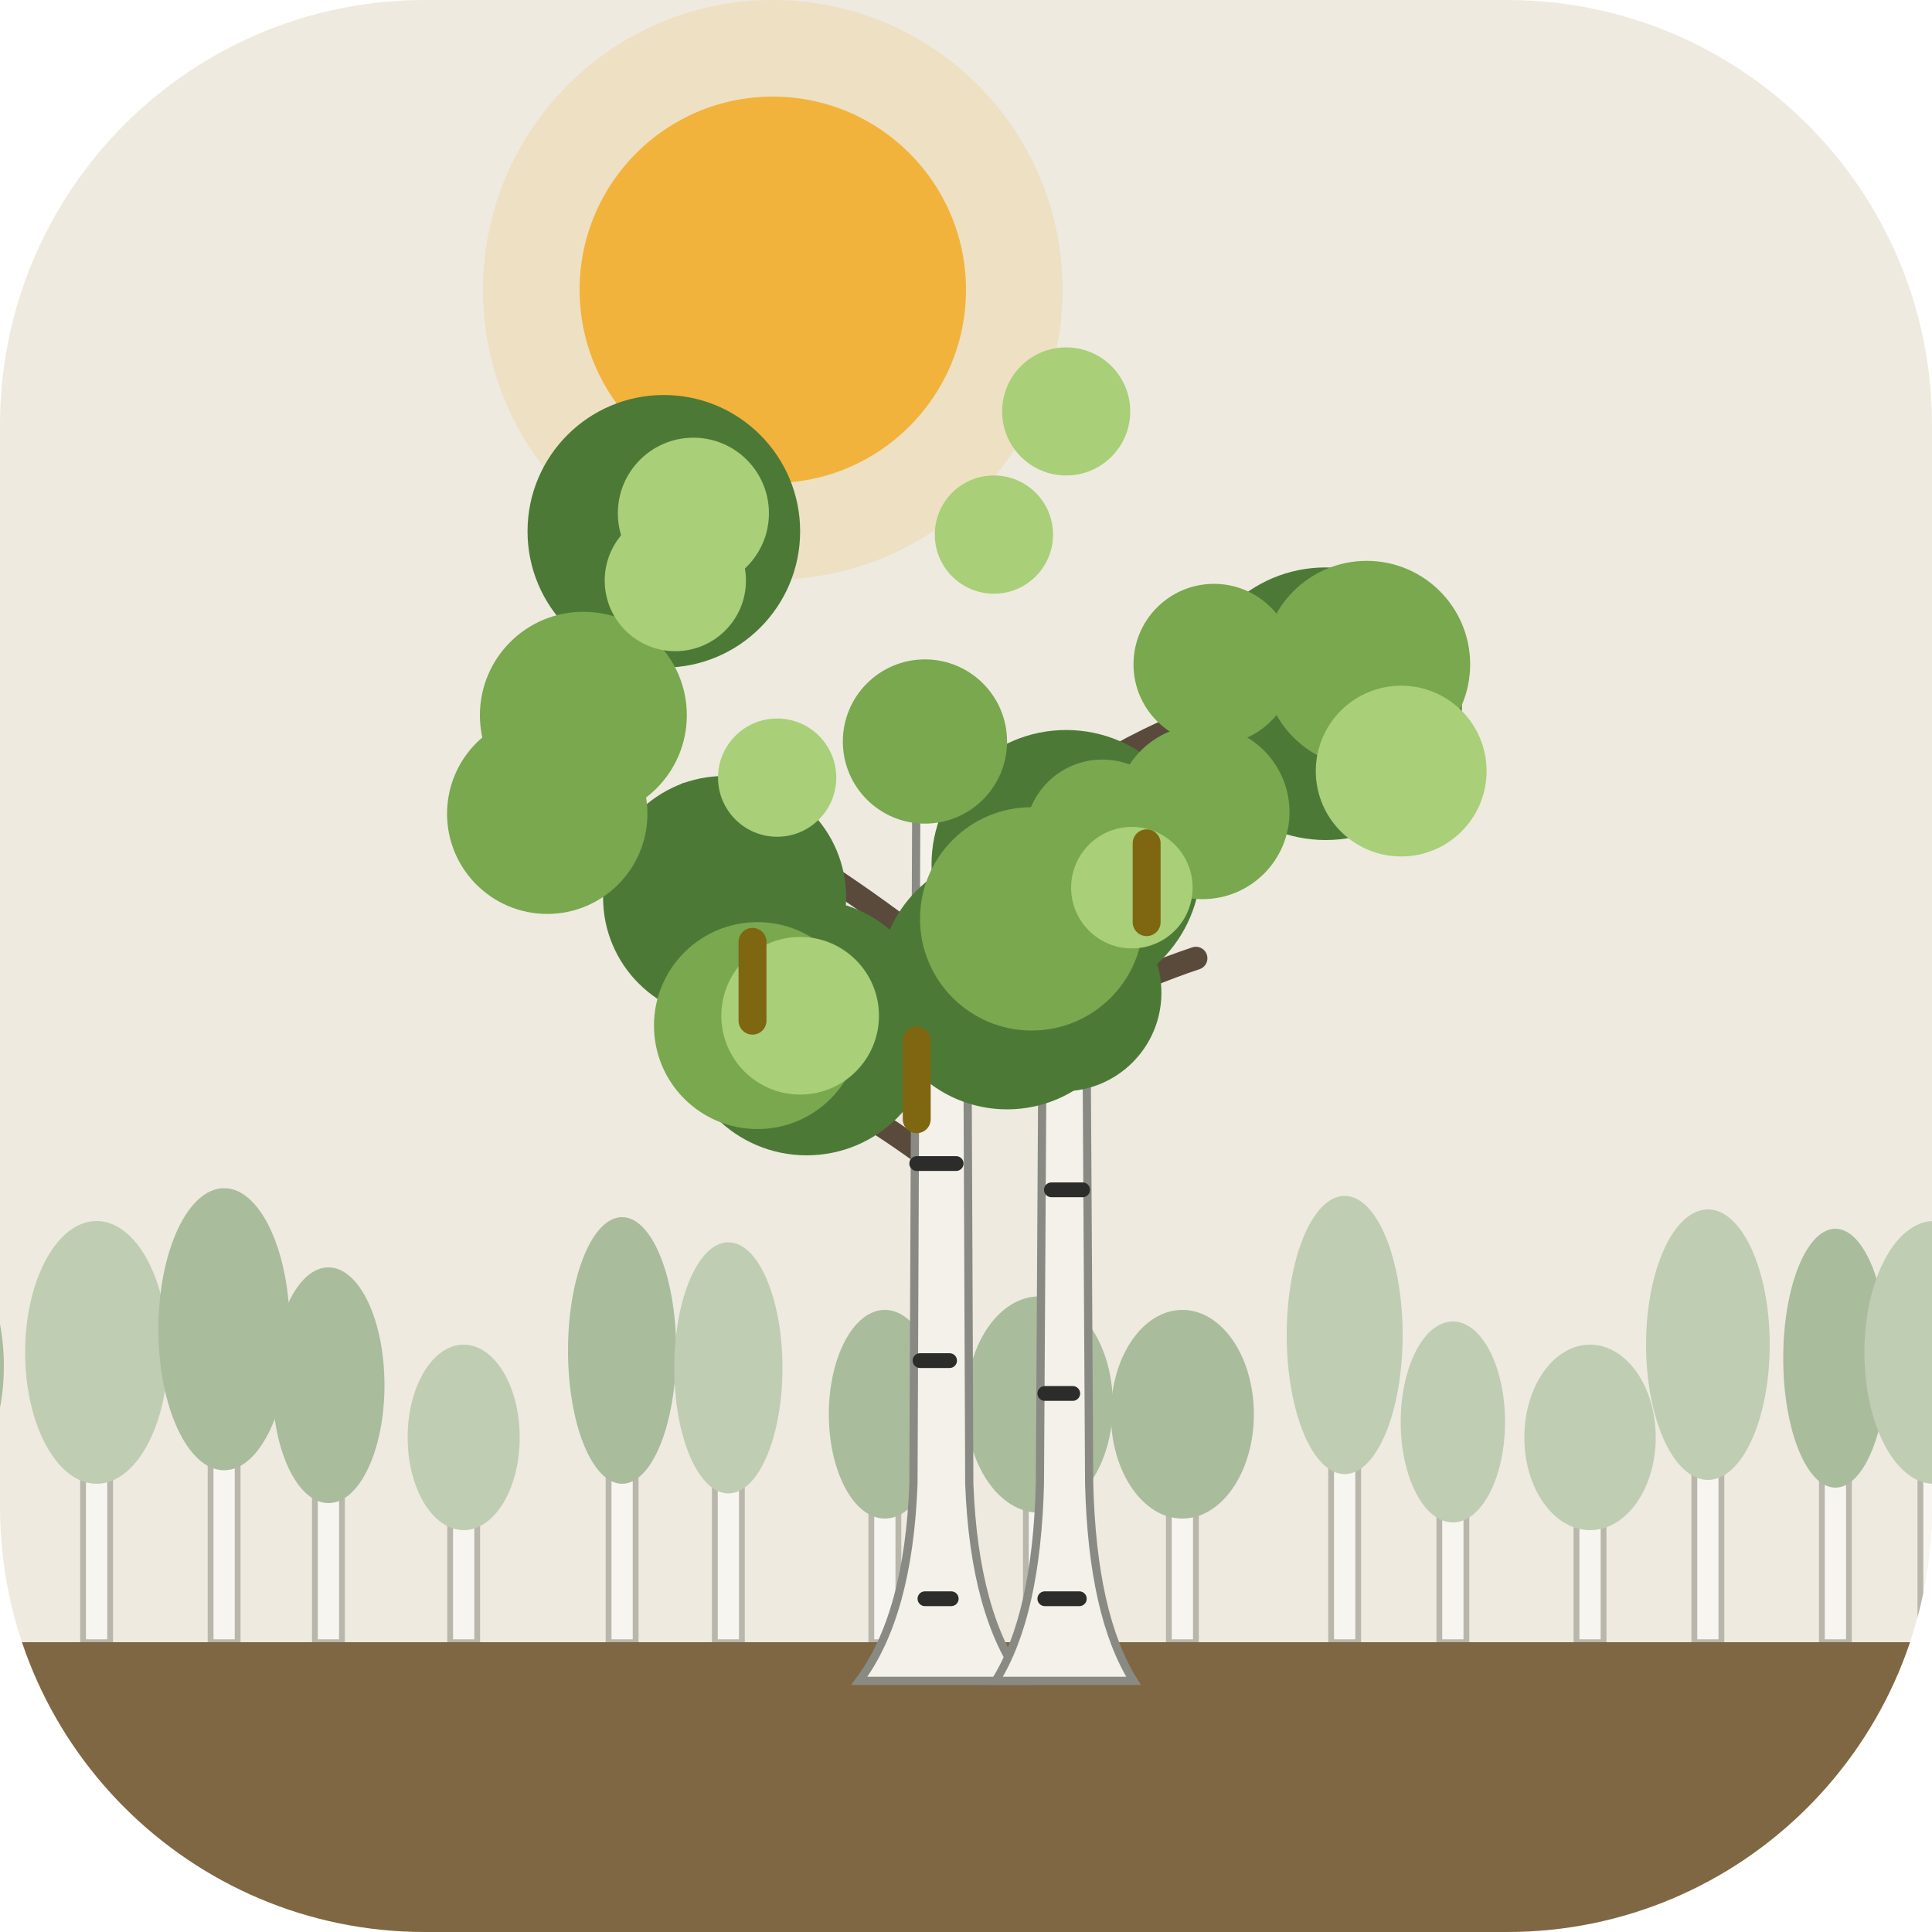
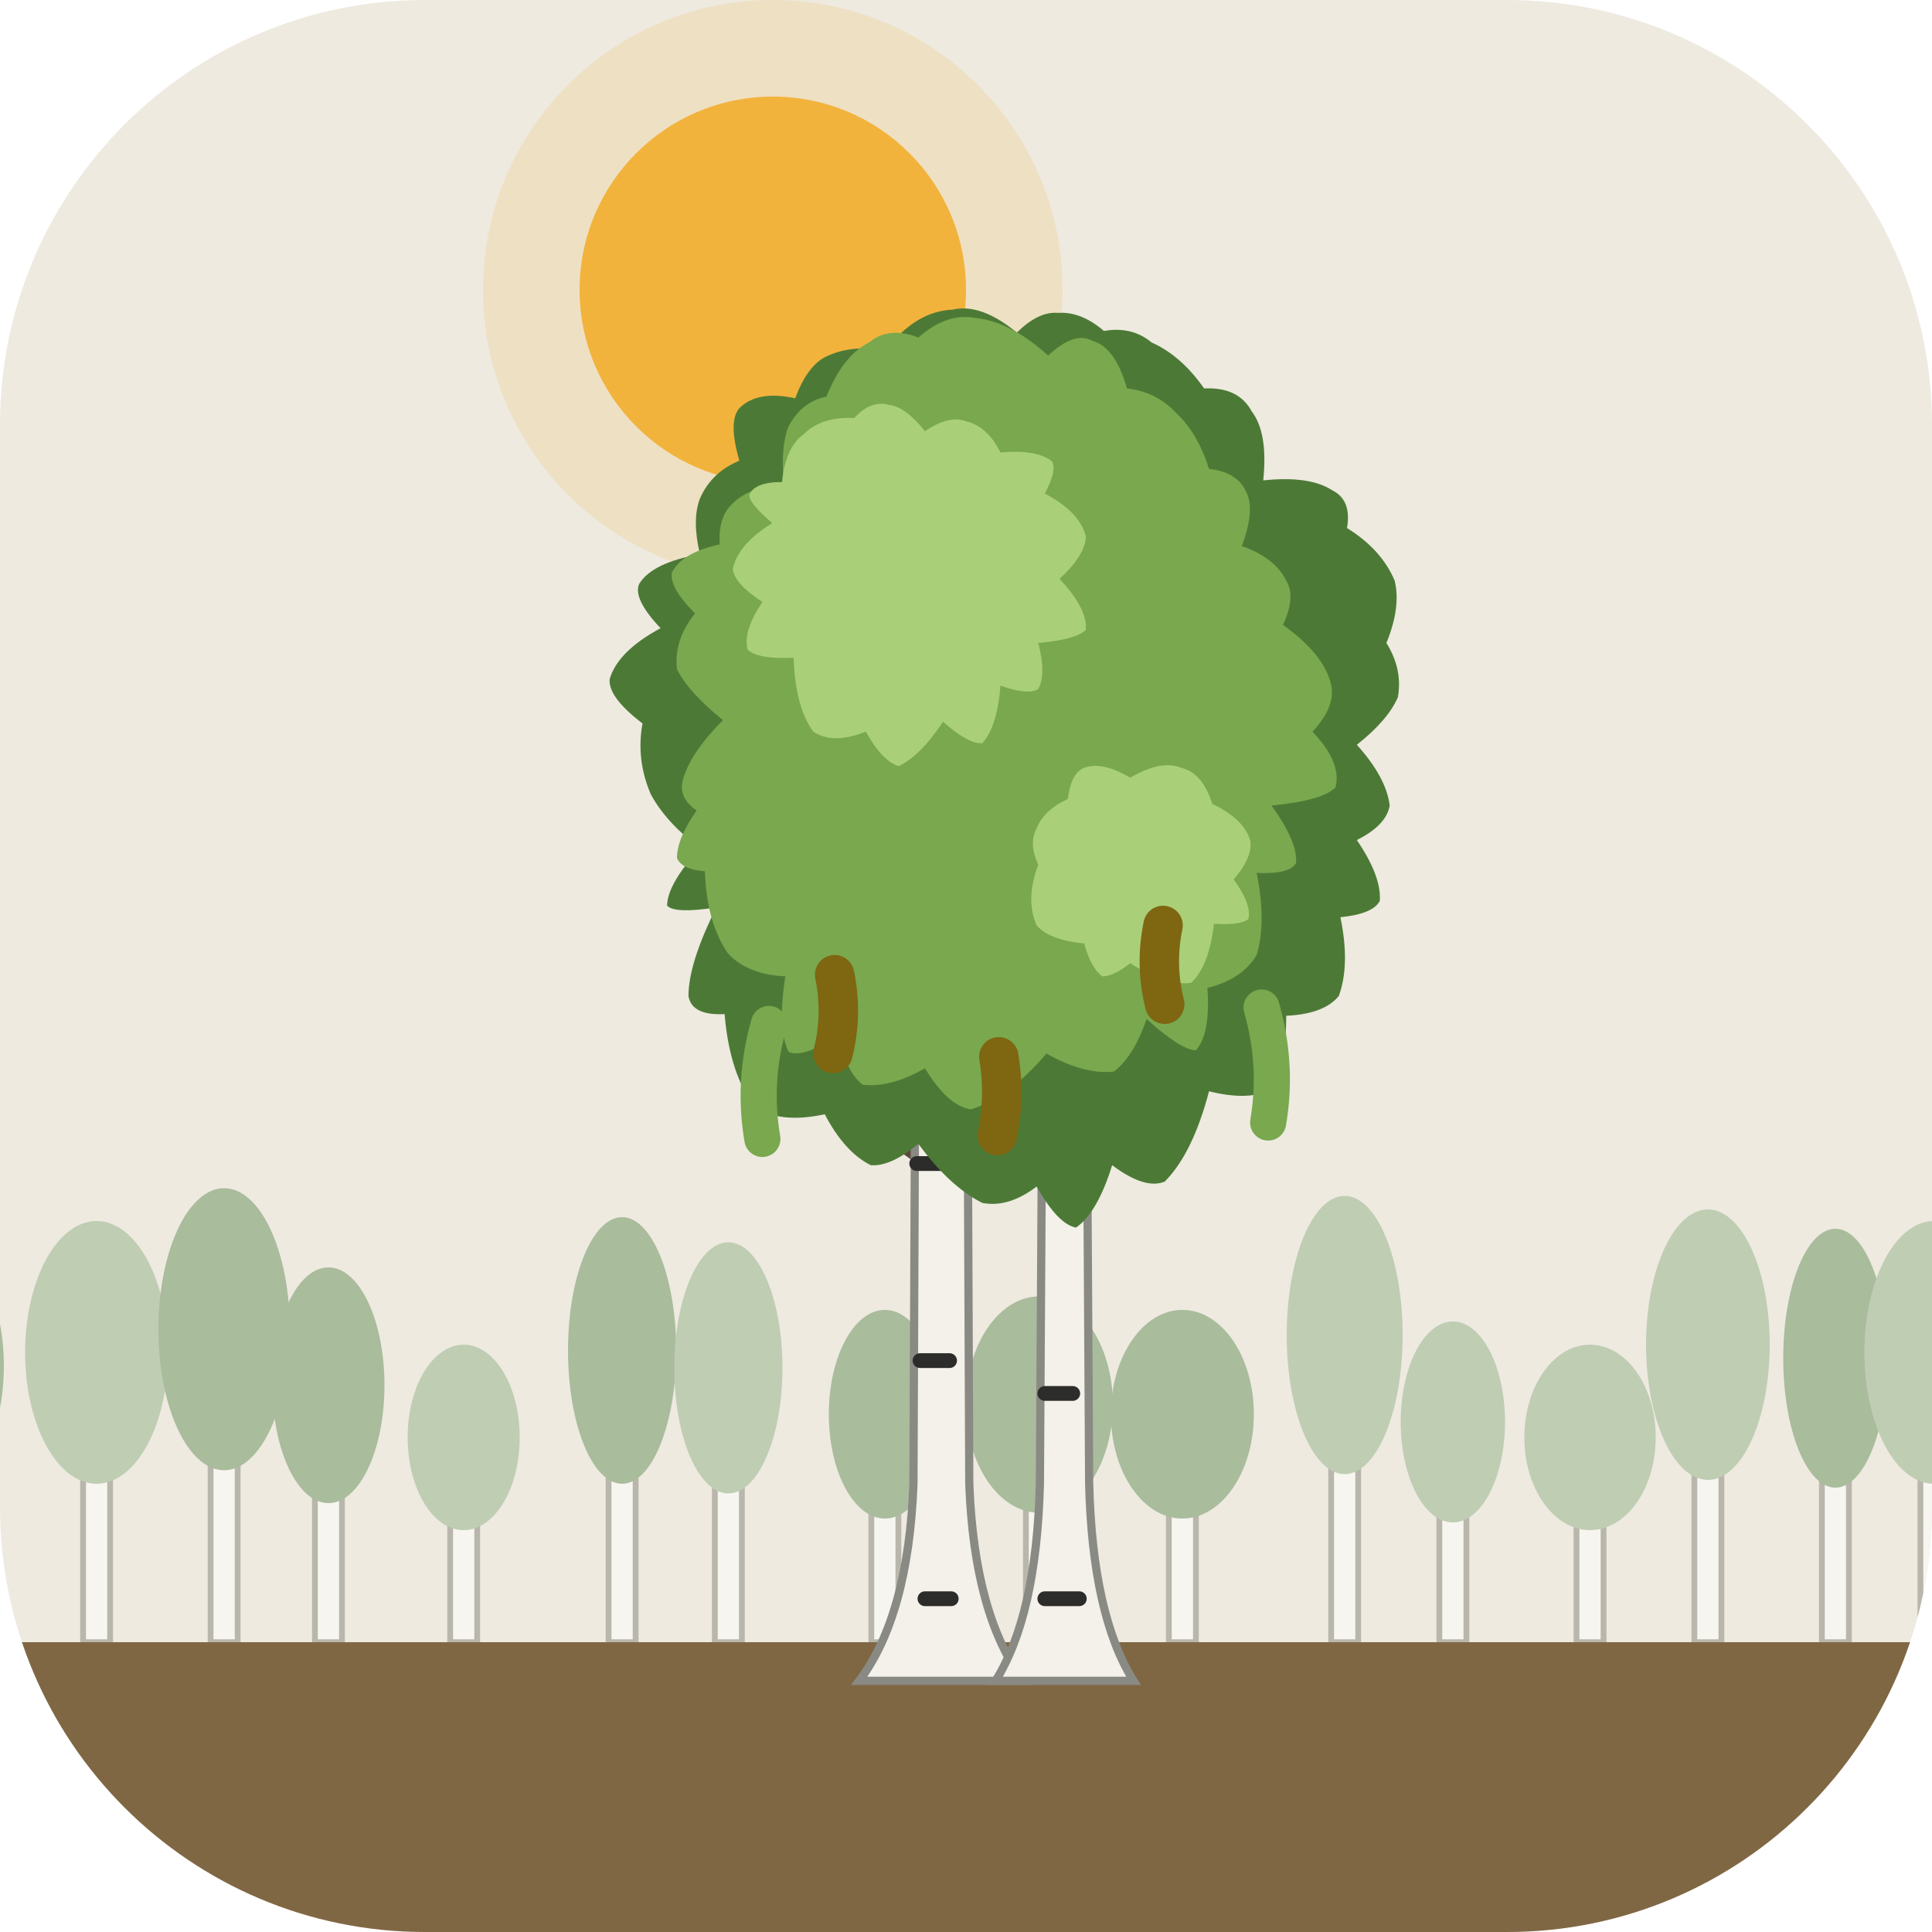
<svg xmlns="http://www.w3.org/2000/svg" width="32" height="32" viewBox="0 0 100 100" aria-hidden="true">
  <defs>
    <clipPath id="tbirch32">
      <rect width="100" height="100" rx="22" />
    </clipPath>
  </defs>
  <g clip-path="url(#tbirch32)">
    <rect width="100" height="100" fill="#EEEAE0" />
    <circle cx="40" cy="15" r="15" fill="#F2B33D" fill-opacity="0.18" />
    <circle cx="40" cy="15" r="10" fill="#F2B33D" />
    <rect x="-4.0" y="72.0" width="1.4" height="13.0" fill="#F7F5EF" stroke="#B9B6AC" stroke-width=".3" />
    <ellipse cx="-3.3" cy="70.7" rx="3.5" ry="6.5" fill="#A9BC9C" />
    <rect x="4.3" y="71.4" width="1.4" height="13.6" fill="#F7F5EF" stroke="#B9B6AC" stroke-width=".3" />
    <ellipse cx="5.0" cy="70.0" rx="3.7" ry="6.8" fill="#BFCDB3" />
    <rect x="10.9" y="70.3" width="1.4" height="14.7" fill="#F7F5EF" stroke="#B9B6AC" stroke-width=".3" />
    <ellipse cx="11.6" cy="68.8" rx="3.4" ry="7.3" fill="#A9BC9C" />
    <rect x="16.3" y="72.9" width="1.4" height="12.1" fill="#F7F5EF" stroke="#B9B6AC" stroke-width=".3" />
    <ellipse cx="17.0" cy="71.7" rx="2.9" ry="6.1" fill="#A9BC9C" />
    <rect x="23.3" y="75.3" width="1.4" height="9.7" fill="#F7F5EF" stroke="#B9B6AC" stroke-width=".3" />
    <ellipse cx="24.0" cy="74.4" rx="2.9" ry="4.8" fill="#BFCDB3" />
    <rect x="31.5" y="71.3" width="1.4" height="13.7" fill="#F7F5EF" stroke="#B9B6AC" stroke-width=".3" />
    <ellipse cx="32.2" cy="69.9" rx="2.8" ry="6.9" fill="#A9BC9C" />
    <rect x="37.0" y="72.1" width="1.4" height="12.9" fill="#F7F5EF" stroke="#B9B6AC" stroke-width=".3" />
    <ellipse cx="37.7" cy="70.8" rx="2.8" ry="6.5" fill="#BFCDB3" />
    <rect x="45.1" y="74.3" width="1.4" height="10.7" fill="#F7F5EF" stroke="#B9B6AC" stroke-width=".3" />
    <ellipse cx="45.8" cy="73.2" rx="2.9" ry="5.4" fill="#A9BC9C" />
    <rect x="53.1" y="73.8" width="1.4" height="11.2" fill="#F7F5EF" stroke="#B9B6AC" stroke-width=".3" />
    <ellipse cx="53.8" cy="72.7" rx="3.8" ry="5.6" fill="#A9BC9C" />
    <rect x="60.5" y="74.3" width="1.4" height="10.7" fill="#F7F5EF" stroke="#B9B6AC" stroke-width=".3" />
    <ellipse cx="61.2" cy="73.2" rx="3.7" ry="5.4" fill="#A9BC9C" />
    <rect x="68.9" y="70.6" width="1.4" height="14.4" fill="#F7F5EF" stroke="#B9B6AC" stroke-width=".3" />
    <ellipse cx="69.6" cy="69.1" rx="3.0" ry="7.2" fill="#BFCDB3" />
    <rect x="74.5" y="74.6" width="1.4" height="10.4" fill="#F7F5EF" stroke="#B9B6AC" stroke-width=".3" />
    <ellipse cx="75.2" cy="73.6" rx="2.7" ry="5.2" fill="#BFCDB3" />
    <rect x="81.6" y="75.4" width="1.4" height="9.6" fill="#F7F5EF" stroke="#B9B6AC" stroke-width=".3" />
    <ellipse cx="82.3" cy="74.4" rx="3.4" ry="4.8" fill="#BFCDB3" />
    <rect x="87.7" y="71.0" width="1.4" height="14.0" fill="#F7F5EF" stroke="#B9B6AC" stroke-width=".3" />
    <ellipse cx="88.4" cy="69.6" rx="3.2" ry="7.0" fill="#BFCDB3" />
    <rect x="94.3" y="71.6" width="1.4" height="13.4" fill="#F7F5EF" stroke="#B9B6AC" stroke-width=".3" />
    <ellipse cx="95.0" cy="70.3" rx="2.7" ry="6.7" fill="#A9BC9C" />
    <rect x="99.4" y="71.4" width="1.4" height="13.6" fill="#F7F5EF" stroke="#B9B6AC" stroke-width=".3" />
    <ellipse cx="100.1" cy="70.0" rx="3.6" ry="6.8" fill="#BFCDB3" />
    <rect x="0" y="85" width="100" height="15" fill="#806744" />
    <g transform="translate(7.5 10.5) scale(0.85)">
      <path d="M48.5 46Q41 40 33 36M50.5 40Q57 34 65 31M47.5 58Q42 54 37 52M52 52Q58 48 64 46" stroke="#5A4A3C" stroke-width="1.4" fill="none" stroke-linecap="round" />
      <path d="M43.5 90Q46.5 86 46.8 78L47.0 30.0H50.0L50.2 78Q50.5 86 53.5 90Z" fill="#F4F1EA" stroke="#8A8A84" stroke-width=".5" />
      <path d="M51.8 90Q54.3 86 54.5 78L54.7 44.0H57.3L57.5 78Q57.7 86 60.2 90Z" fill="#F4F1EA" stroke="#8A8A84" stroke-width=".5" />
      <path d="M47.5 85.0h1.6" stroke="#2C2C2A" stroke-width=".9" stroke-linecap="round" />
      <path d="M47.2 70.5h1.8" stroke="#2C2C2A" stroke-width=".9" stroke-linecap="round" />
      <path d="M47.0 58.5h2.4" stroke="#2C2C2A" stroke-width=".9" stroke-linecap="round" />
      <path d="M47.5 47.6h1.5" stroke="#2C2C2A" stroke-width=".9" stroke-linecap="round" />
      <path d="M47.9 35.5h1.6" stroke="#2C2C2A" stroke-width=".9" stroke-linecap="round" />
      <path d="M54.8 85.0h2.1" stroke="#2C2C2A" stroke-width=".9" stroke-linecap="round" />
      <path d="M54.8 72.5h1.7" stroke="#2C2C2A" stroke-width=".9" stroke-linecap="round" />
      <path d="M55.2 60.1h1.9" stroke="#2C2C2A" stroke-width=".9" stroke-linecap="round" />
      <path d="M55.3 48.8h1.6" stroke="#2C2C2A" stroke-width=".9" stroke-linecap="round" />
-       <g fill="#4C7A36">
-         <circle cx="52.5" cy="47.4" r="7.8" />
-         <circle cx="31.6" cy="21.7" r="5.9" />
-         <circle cx="35.3" cy="42.3" r="7.4" />
-         <circle cx="71.9" cy="30.5" r="8.3" />
-         <circle cx="56.1" cy="40.3" r="8.2" />
-         <circle cx="31.6" cy="20.0" r="8.3" />
-         <circle cx="55.9" cy="48.1" r="6.0" />
-         <circle cx="32.4" cy="19.5" r="6.3" />
-         <circle cx="40.3" cy="50.2" r="7.8" />
-       </g>
-       <g fill="#79A84E">
-         <circle cx="26.7" cy="31.2" r="6.3" />
-         <circle cx="65.1" cy="28.1" r="4.9" />
-         <circle cx="24.5" cy="37.2" r="6.1" />
-         <circle cx="54.0" cy="43.6" r="6.8" />
-         <circle cx="74.4" cy="28.1" r="6.3" />
-         <circle cx="47.5" cy="32.8" r="5.0" />
-         <circle cx="58.3" cy="38.6" r="4.7" />
-         <circle cx="37.3" cy="50.1" r="6.3" />
-         <circle cx="64.4" cy="37.1" r="5.3" />
-       </g>
-       <g fill="#A9CF78">
-         <circle cx="32.3" cy="23.0" r="4.3" />
-         <circle cx="60.1" cy="41.7" r="3.7" />
-         <circle cx="39.9" cy="49.5" r="4.8" />
-         <circle cx="76.5" cy="34.6" r="5.2" />
-         <circle cx="51.7" cy="20.2" r="3.6" />
-         <circle cx="38.5" cy="35.0" r="3.6" />
-         <circle cx="56.1" cy="12.7" r="3.9" />
-         <circle cx="33.4" cy="18.9" r="4.6" />
-       </g>
-       <path d="M37.0 45.0v4.8" stroke="#7F6610" stroke-width="1.7" stroke-linecap="round" />
-       <path d="M61.0 39.0v4.8" stroke="#7F6610" stroke-width="1.7" stroke-linecap="round" />
-       <path d="M47.0 51.0v4.8" stroke="#7F6610" stroke-width="1.7" stroke-linecap="round" />
+       <path d="M73.8 33.0Q75.6 35.0 75.8 36.7Q75.6 37.9 73.8 38.8Q75.3 41.0 75.2 42.5Q74.8 43.3 72.8 43.5Q73.4 46.4 72.7 48.3Q71.8 49.4 69.5 49.5Q69.5 52.4 68.6 54.0Q67.2 54.7 64.8 54.1Q63.8 57.9 62.1 59.6Q60.9 60.1 58.9 58.6Q58.0 61.5 56.7 62.4Q55.6 62.2 54.3 59.9Q52.6 61.2 51.0 60.9Q49.0 59.9 47.1 57.3Q45.4 58.7 44.2 58.6Q42.6 57.8 41.4 55.5Q38.6 56.1 37.1 55.0Q35.6 53.0 35.3 49.4Q33.3 49.5 33.1 48.3Q33.1 46.3 34.8 42.9Q32.3 43.3 31.8 42.8Q31.8 41.5 33.8 39.3Q31.7 37.7 30.8 36.0Q29.9 33.9 30.3 31.7Q28.2 30.1 28.3 29.0Q28.8 27.3 31.4 25.9Q29.7 24.1 30.1 23.2Q30.9 21.9 33.8 21.4Q33.3 19.3 33.8 18.0Q34.5 16.4 36.2 15.7Q35.5 13.3 36.2 12.5Q37.3 11.4 39.6 11.9Q40.3 10.0 41.4 9.4Q43.0 8.6 45.1 9.0Q46.9 6.6 49.2 6.5Q50.9 6.1 53.1 7.9Q54.4 6.6 55.6 6.7Q57.0 6.6 58.4 7.8Q60.1 7.5 61.3 8.5Q63.1 9.3 64.5 11.3Q66.6 11.2 67.4 12.7Q68.4 14.0 68.1 16.9Q70.9 16.6 72.3 17.5Q73.5 18.1 73.2 19.8Q75.3 21.1 76.1 23.0Q76.5 24.6 75.6 26.8Q76.6 28.4 76.3 30.1Q75.7 31.5 73.8 33.0Z" fill="#4C7A36" />
+       <path d="M71.1 32.2Q72.9 34.1 72.5 35.6Q71.7 36.4 68.6 36.7Q70.2 38.9 70.1 40.2Q69.7 40.9 67.7 40.8Q68.3 43.8 67.7 45.8Q66.8 47.3 64.7 47.8Q64.9 50.6 64.0 51.6Q63.1 51.6 61.0 49.7Q60.2 52.0 59.0 52.9Q57.2 53.1 54.9 51.8Q52.6 54.5 50.3 55.2Q48.9 55.0 47.5 52.7Q45.4 53.9 43.7 53.7Q42.7 52.9 42.2 50.7Q40.1 52.1 39.2 51.7Q38.5 50.3 39.0 47.1Q36.7 47.0 35.5 45.7Q34.2 43.8 34.1 40.7Q32.7 40.6 32.4 39.9Q32.4 38.7 33.6 37.0Q32.4 36.2 32.8 35.0Q33.3 33.4 35.2 31.5Q33.1 29.8 32.4 28.4Q32.2 26.6 33.5 25.0Q31.9 23.4 32.1 22.5Q32.7 21.3 35.0 20.8Q34.9 19.1 35.8 18.3Q36.8 17.3 38.9 17.1Q38.7 14.8 39.2 13.6Q40.0 12.1 41.5 11.8Q42.5 9.3 44.1 8.5Q45.3 7.5 47.1 8.2Q48.8 6.7 50.5 7.0Q52.7 7.2 55.0 9.3Q56.6 7.8 57.7 8.4Q59.1 8.8 59.8 11.3Q61.6 11.5 62.8 12.8Q64.1 14.0 64.8 16.2Q66.6 16.4 67.1 17.7Q67.6 18.7 66.8 20.9Q68.8 21.6 69.5 23.0Q70.1 24.0 69.3 25.7Q71.7 27.4 72.2 29.2Q72.6 30.6 71.1 32.2Z" fill="#79A84E" />
+       <path d="M55.7 22.9Q57.4 24.7 57.3 26.0Q56.7 26.6 54.4 26.8Q54.9 28.7 54.4 29.6Q53.8 30.0 52.1 29.4Q51.9 31.9 51.0 32.9Q50.2 33.0 48.6 31.6Q47.2 33.7 45.9 34.3Q44.9 34.0 43.9 32.2Q41.9 33.0 40.7 32.2Q39.6 30.7 39.5 27.7Q37.3 27.8 36.7 27.2Q36.4 26.1 37.6 24.3Q35.9 23.2 35.8 22.3Q36.1 20.8 38.2 19.5Q36.8 18.3 36.8 17.8Q37.1 17.0 38.8 17.0Q39.0 14.9 40.1 14.1Q41.2 13.0 43.2 13.1Q44.2 12.0 45.3 12.3Q46.3 12.4 47.5 13.9Q49.0 12.9 50.0 13.3Q51.3 13.6 52.1 15.2Q54.2 15.0 55.2 15.7Q55.6 16.2 54.8 17.7Q56.9 18.8 57.3 20.3Q57.3 21.4 55.7 22.9Z" fill="#A9CF78" />
+       <path d="M66.3 41.2Q67.4 42.7 67.2 43.6Q66.8 44.0 65.1 43.9Q64.8 46.5 63.7 47.5Q62.2 47.7 60.0 46.3Q59.0 47.1 58.3 47.1Q57.6 46.6 57.2 45.1Q55.1 44.9 54.3 44.0Q53.6 42.4 54.4 40.3Q53.8 39.0 54.3 38.1Q54.7 37.0 56.2 36.3Q56.4 34.7 57.2 34.4Q58.3 34.0 60.0 35.0Q61.9 33.9 63.1 34.4Q64.4 34.7 65.0 36.6Q66.9 37.5 67.3 38.8Q67.5 39.8 66.3 41.2Z" fill="#A9CF78" />
+       <path d="M38 50q-1 3.5 -.4 7M68 49q1 3.5 .4 7" stroke="#79A84E" stroke-width="2.2" fill="none" stroke-linecap="round" />
+       <path d="M42.0 47.0q0.5 2.4 -0.1 4.8" stroke="#7F6610" stroke-width="2.4" fill="none" stroke-linecap="round" />
+       <path d="M62.0 44.0q-0.5 2.4 0.1 4.8" stroke="#7F6610" stroke-width="2.4" fill="none" stroke-linecap="round" />
+       <path d="M52.0 52.0q0.4 2.4 -0.1 4.8" stroke="#7F6610" stroke-width="2.4" fill="none" stroke-linecap="round" />
    </g>
  </g>
</svg>
